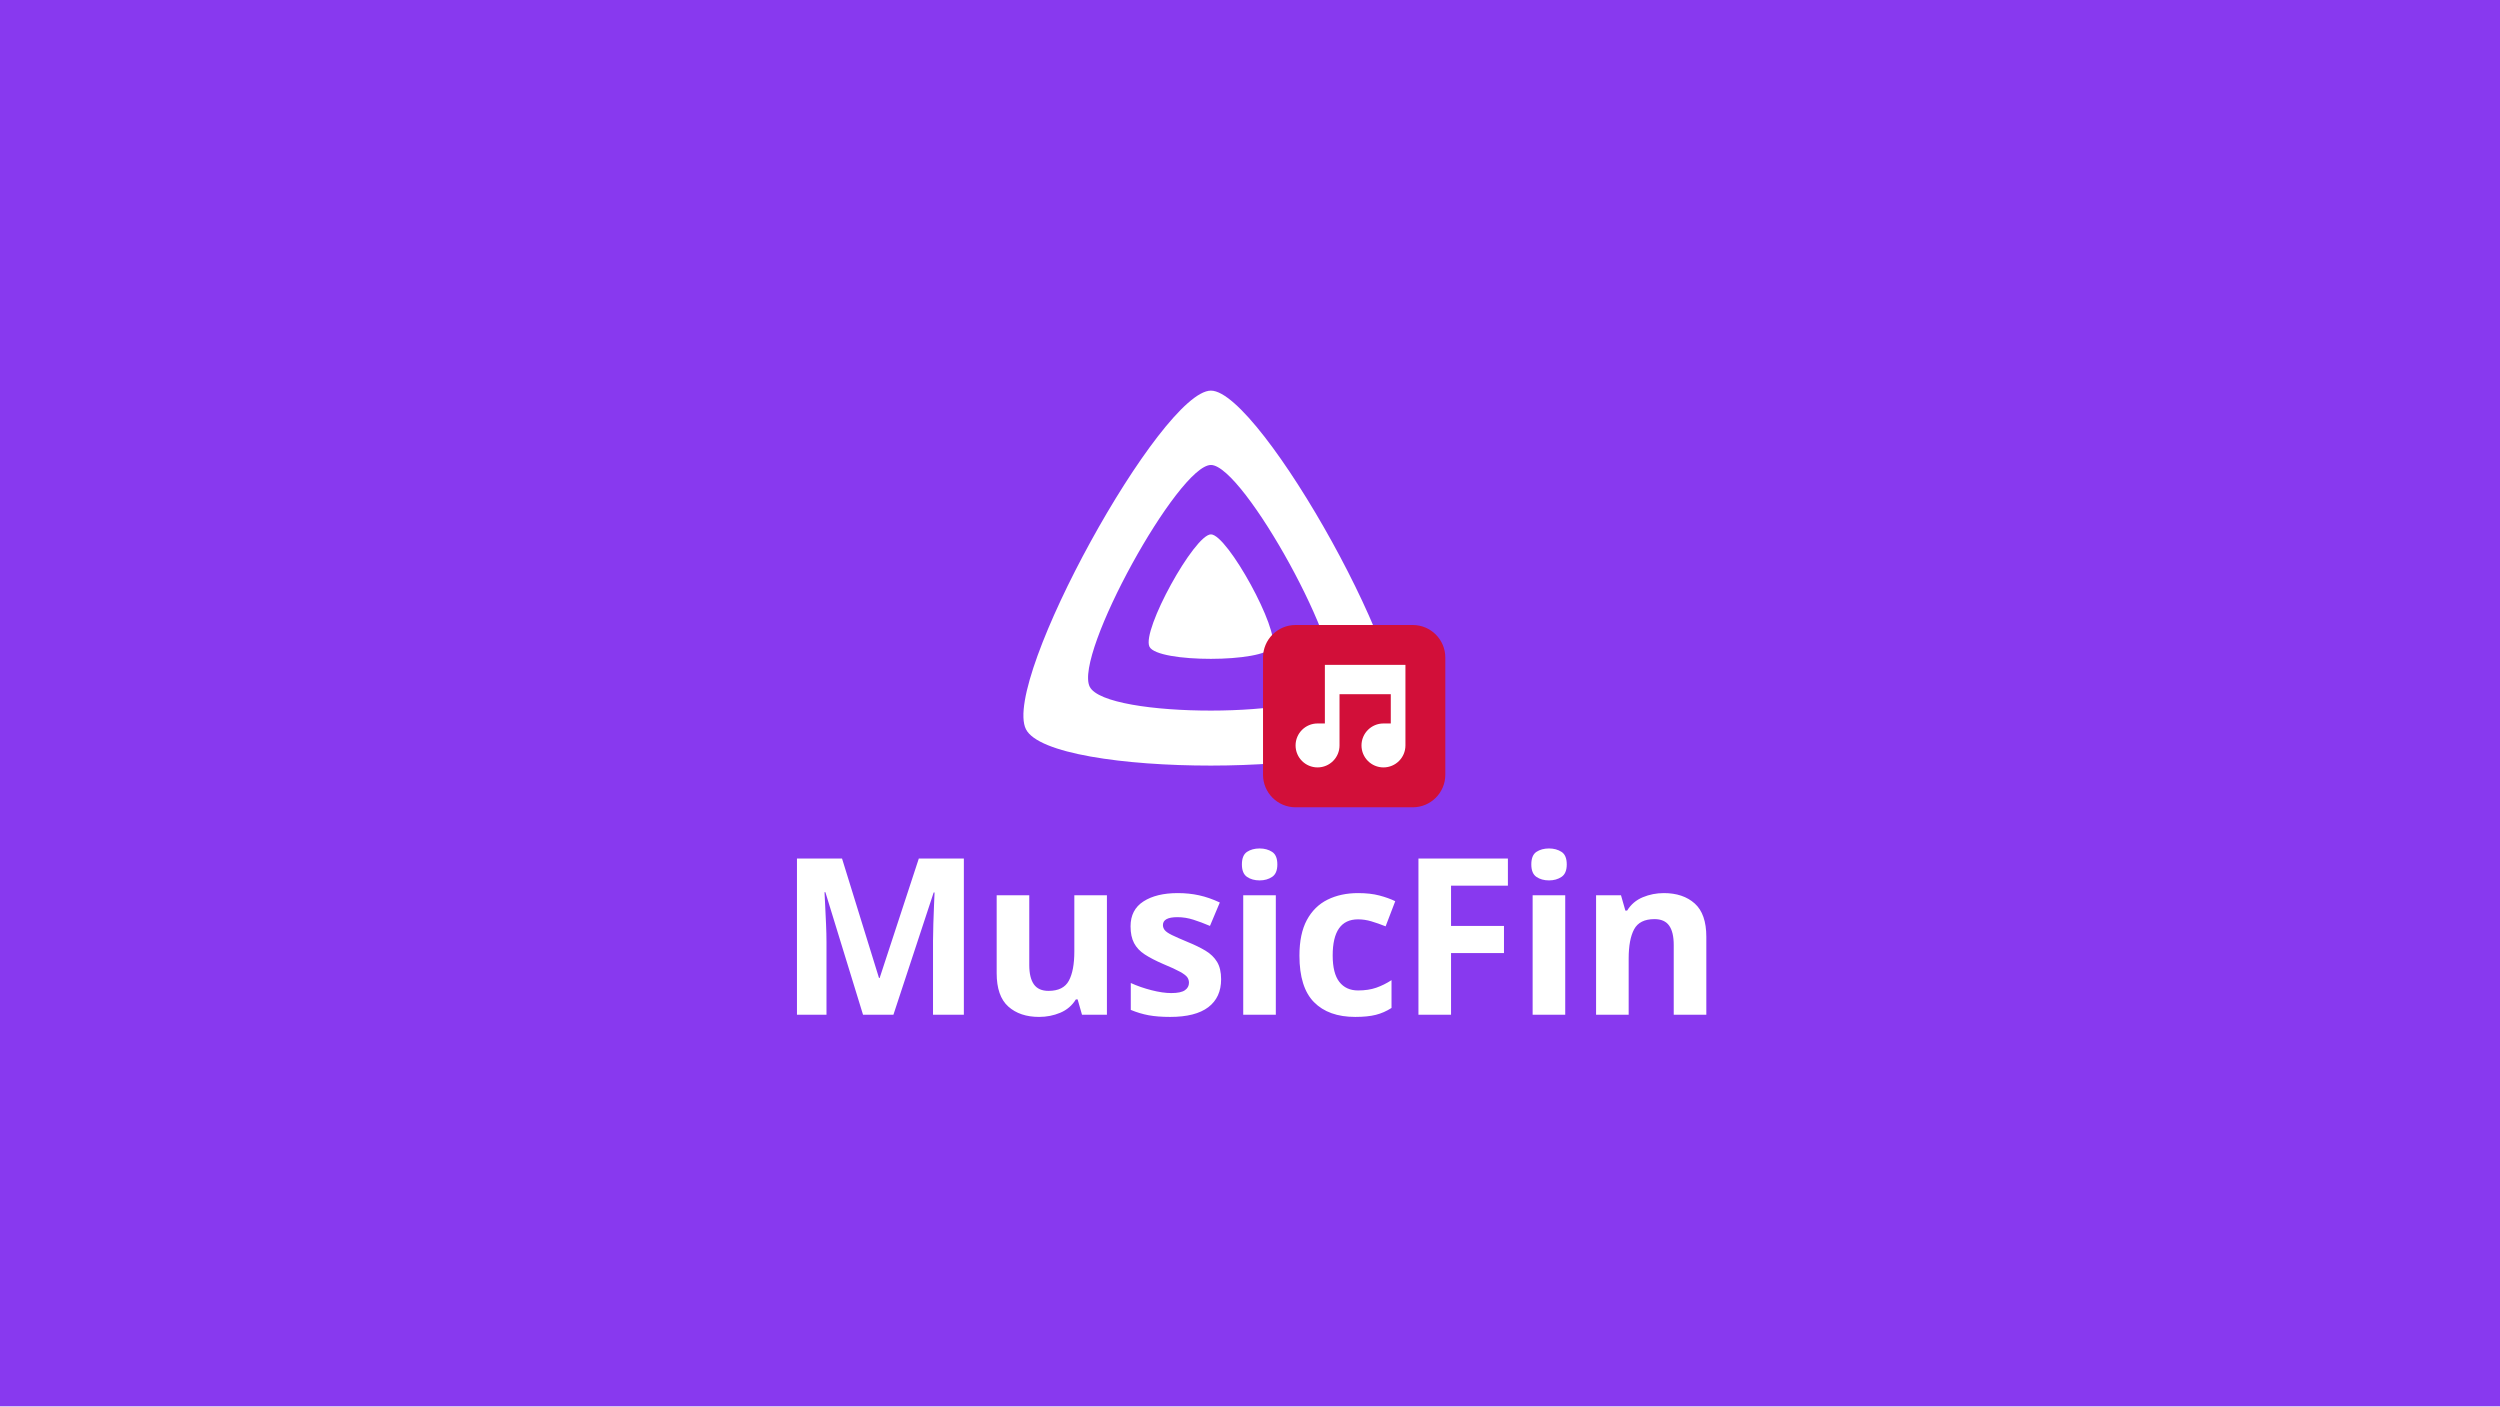
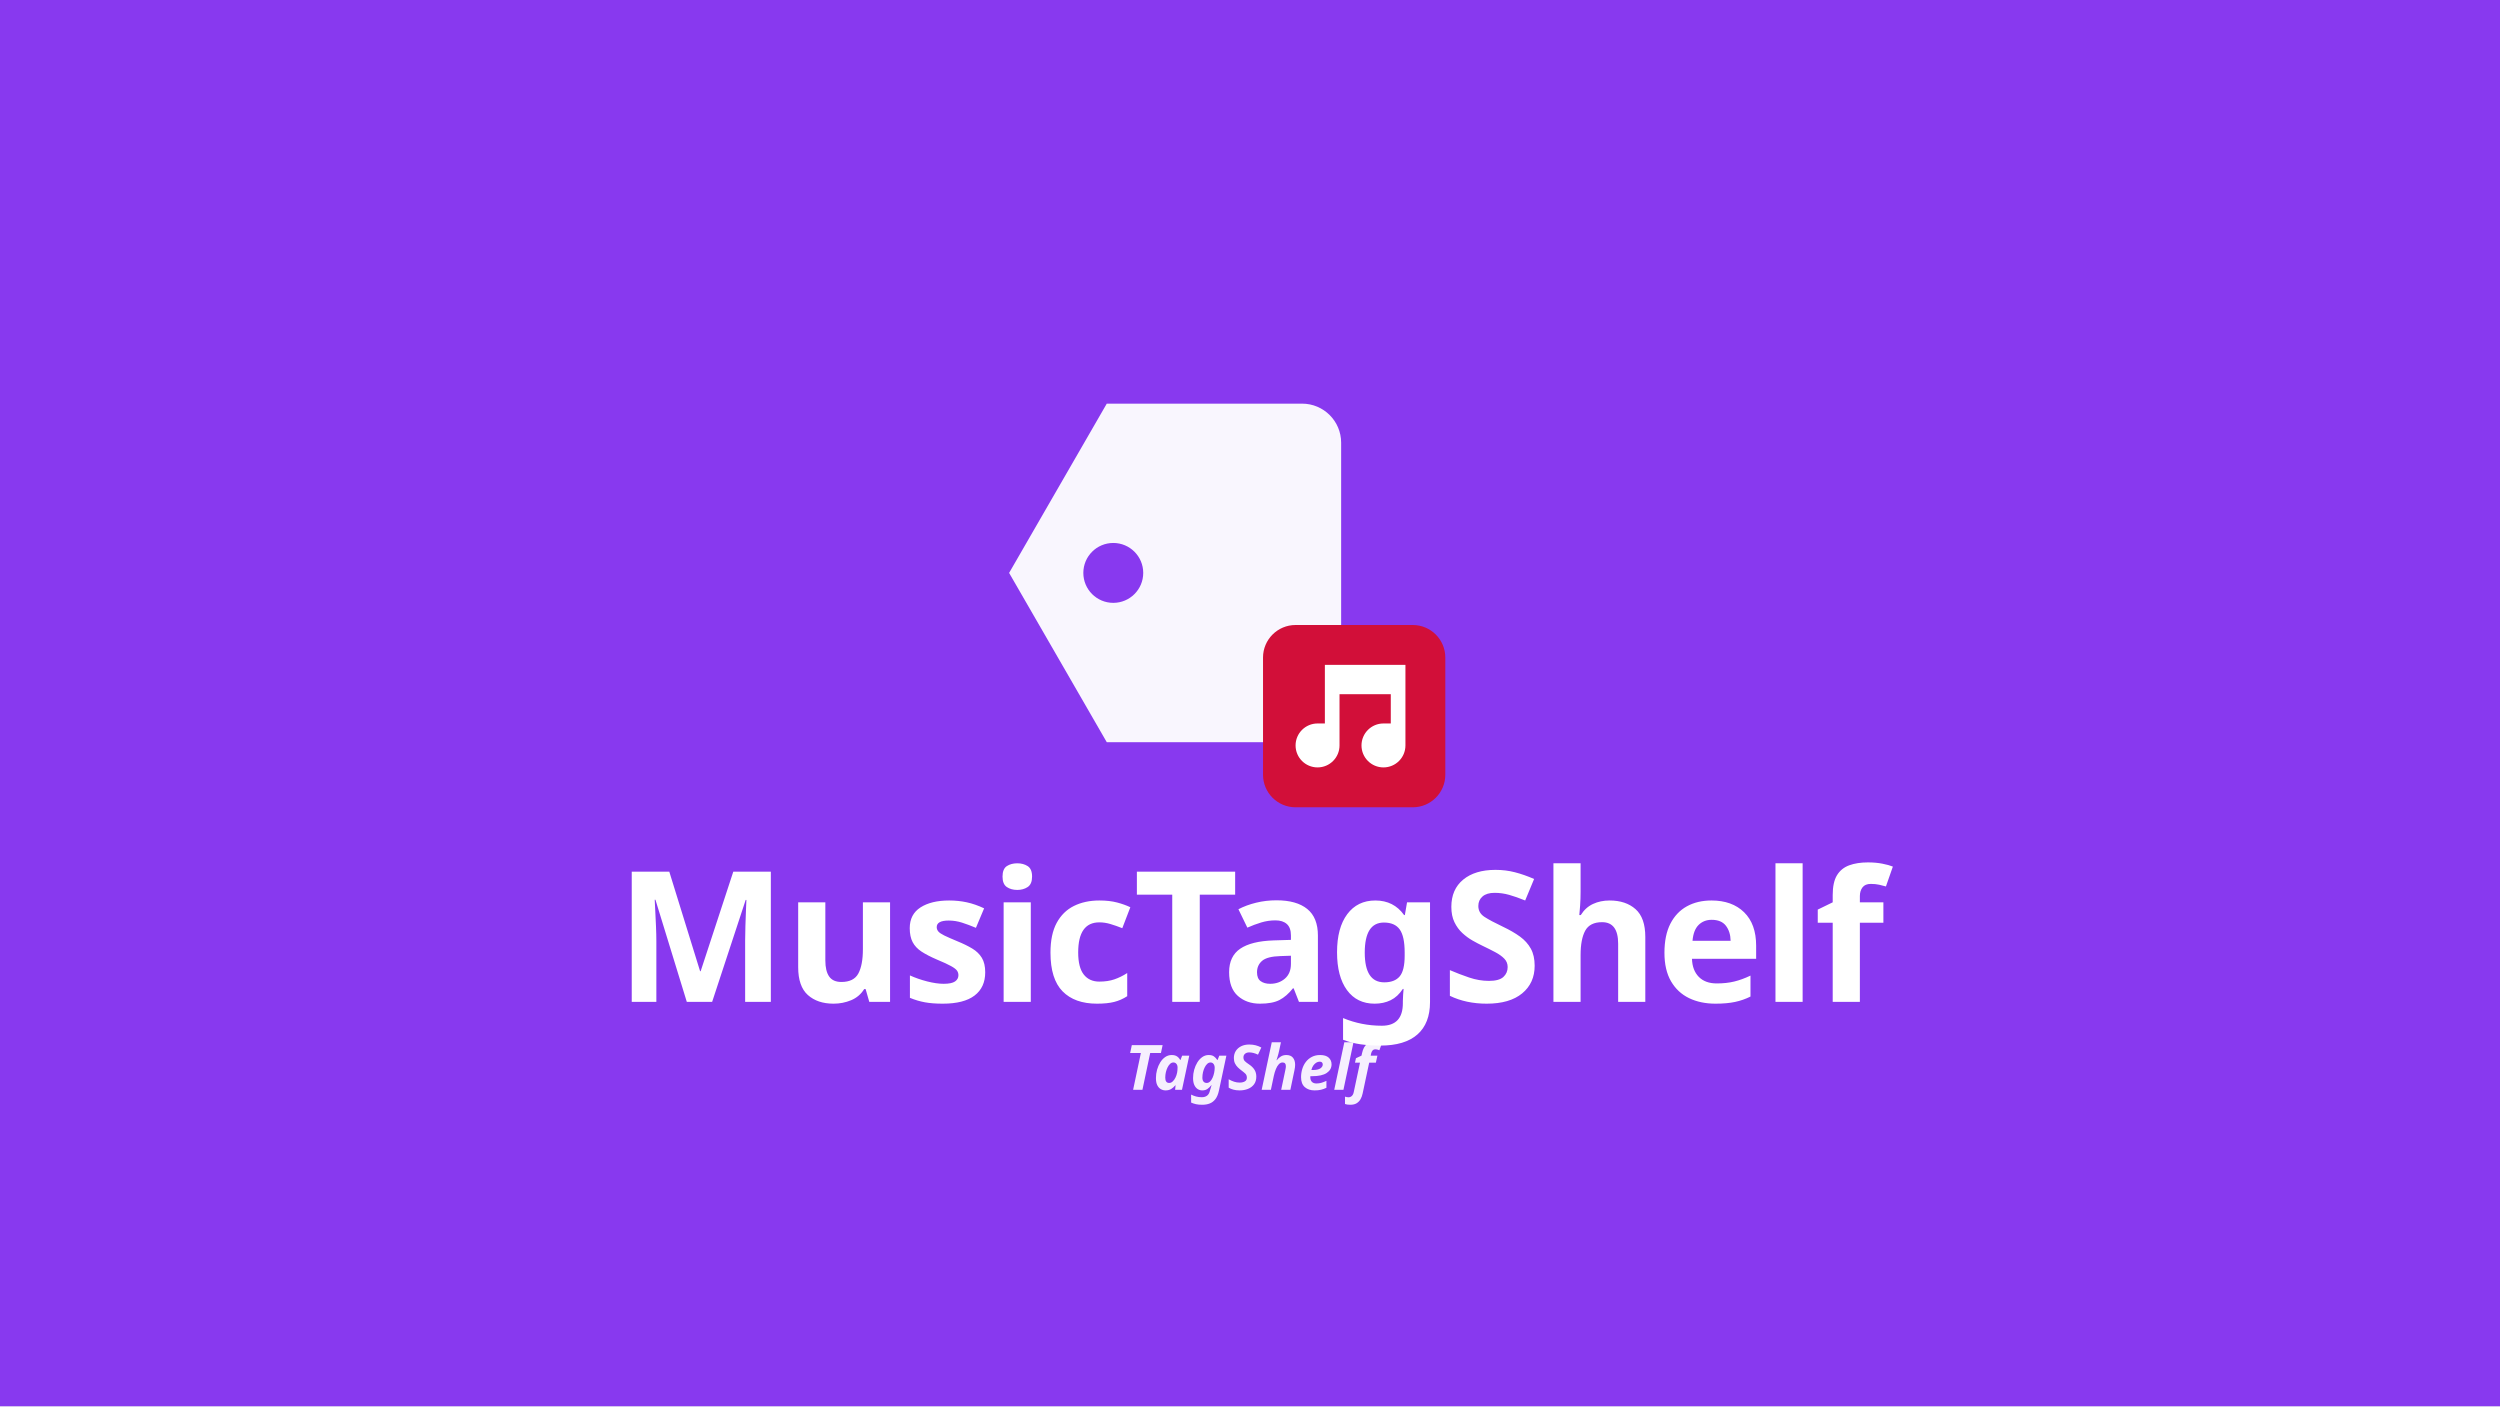
<svg xmlns="http://www.w3.org/2000/svg" width="1920" height="1080" viewBox="0 0 1920 1080">
  <defs>
    <style type="text/css">
      .title {
        font-family: "Nunito", "Quicksand", "Comfortaa", "Arial Rounded MT Bold", ui-rounded, sans-serif;
        font-weight: 700;
-         font-size: 168px;
+         font-size: 140px;
        fill: #ffffff;
        letter-spacing: -0.015em;
+       }
+       .tagline {
+         font-family: "Nunito", "Quicksand", "Comfortaa", "Arial Rounded MT Bold", ui-rounded, sans-serif;
+         font-weight: 600;
+         font-style: italic;
+         font-size: 48px;
+         fill: #ffffff;
+         opacity: 0.92;
      }
    </style>
  </defs>
  <rect width="1920" height="1080" fill="#8839ef" />
  <g transform="translate(960, 540)">
    <g transform="translate(-230, -300)">
      <g transform="translate(-40, -40) scale(10)">
        <rect width="40" height="40" x="4" y="4" rx="4" fill="#8839ef" />
-         <path fill="#ffffff" d="M 24 10 C 20.19 10 7.92 32.24 9.79 36 C 11.66 39.75 36.36 39.71 38.21 36 C 40.25 32.29 27.81 10 24 10 Z M 33.31 32.74 C 32.1 35.17 15.92 35.2 14.69 32.74 C 13.46 30.28 21.5 15.71 24 15.71 C 26.5 15.71 34.52 30.31 33.31 32.74 Z M 24 21.04 C 22.74 21.04 18.66 28.42 19.28 29.67 C 19.9 30.92 28.1 30.9 28.71 29.67 C 29.32 28.44 25.26 21.04 24 21.04 Z" />
+         <path fill="#ffffff" fill-rule="evenodd" opacity="0.95" d="M16 11 H31 A3 3 0 0 1 34 14 V34 A3 3 0 0 1 31 37 H16 L8.5 24 Z M14.2 24 A2.3 2.3 0 1 0 14.2 23.999 Z" />
        <rect width="14" height="14" x="28" y="28" rx="2.5" fill="#d20f39" />
        <path fill="#ffffff" transform="translate(30.5, 30.5) scale(0.5625)" d="M15 1H4V9H3C1.343 9 0 10.343 0 12C0 13.657 1.343 15 3 15C4.657 15 6 13.657 6 12V5H13V9H12C10.343 9 9 10.343 9 12C9 13.657 10.343 15 12 15C13.657 15 15 13.657 15 12V1Z" />
      </g>
    </g>
-     <text class="title" text-anchor="middle" dominant-baseline="middle" x="0" y="180">MusicFin</text>
+     <text class="title" text-anchor="middle" dominant-baseline="middle" x="0" y="180">MusicTagShelf</text>
+     <text class="tagline" text-anchor="middle" dominant-baseline="middle" x="0" y="280">TagShelf</text>
  </g>
</svg>
